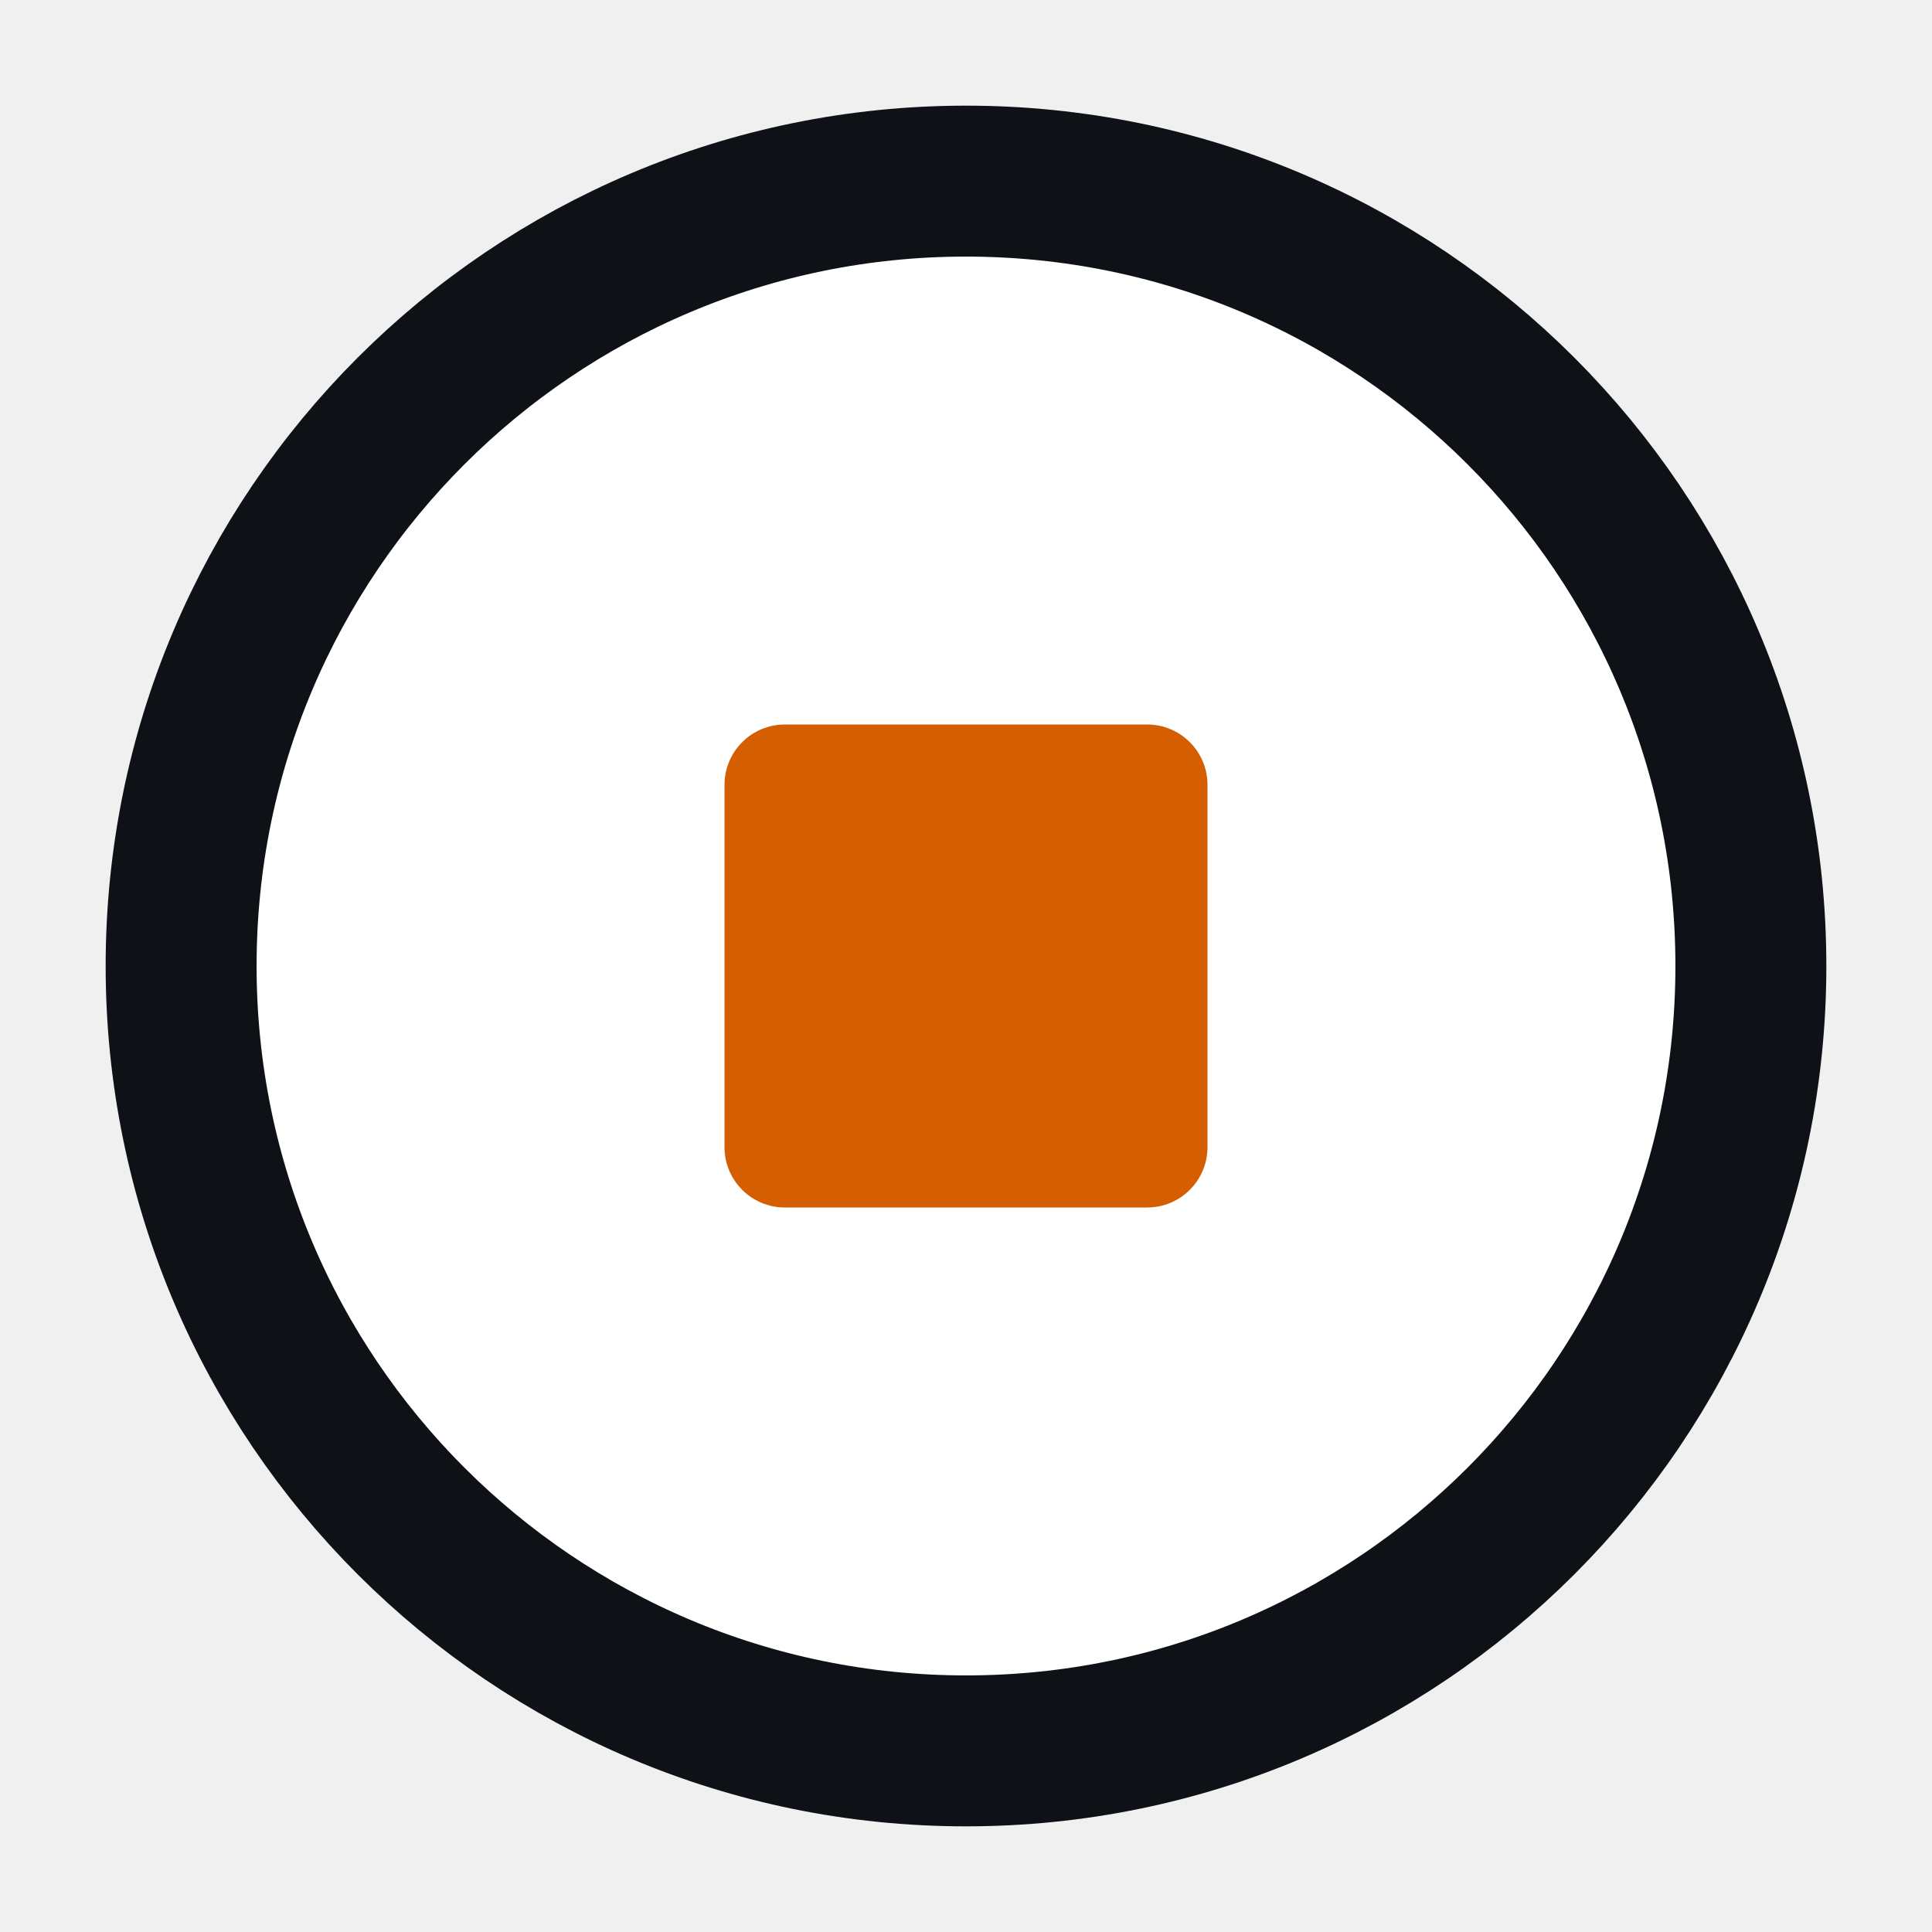
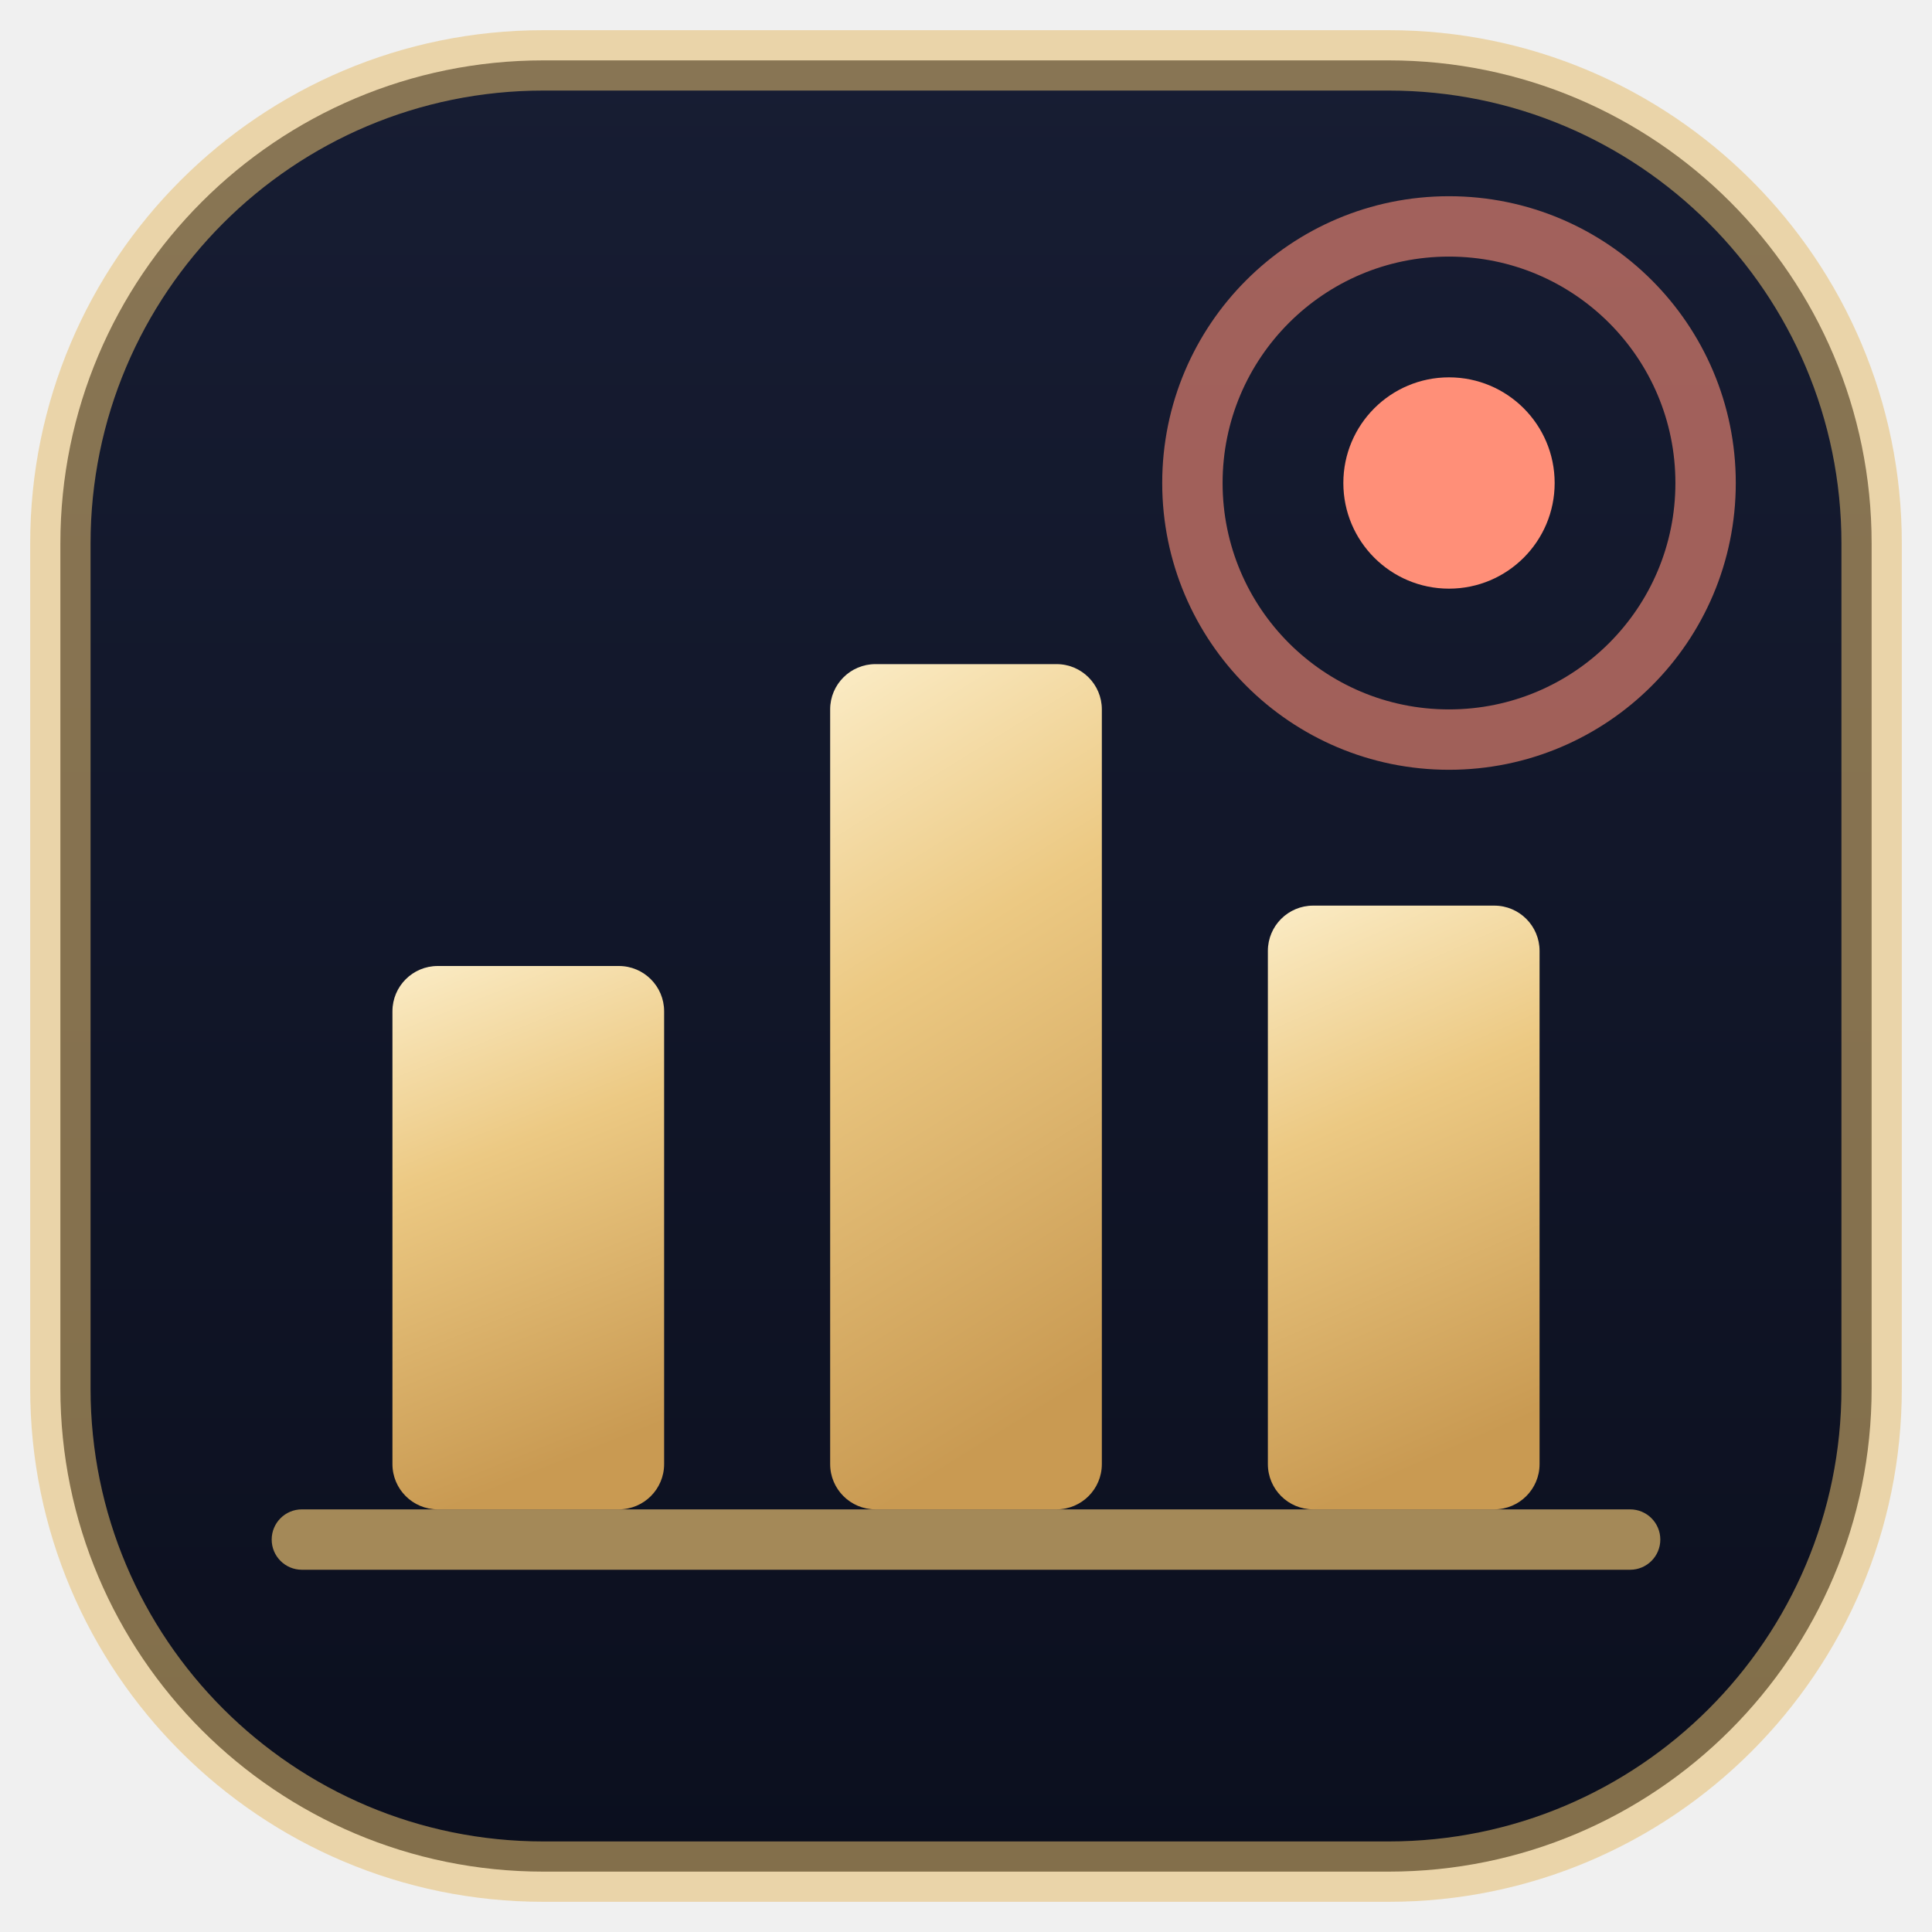
- <svg xmlns="http://www.w3.org/2000/svg" viewBox="0 0 32 32">
-   <circle cx="16" cy="16" r="13" fill="#fff" stroke="#0e1116" stroke-width="2.5" />
-   <rect x="12" y="12" width="8" height="8" rx="1" fill="#D55E00" />
+ <svg xmlns="http://www.w3.org/2000/svg" viewBox="0 0 64 64">
+   <defs>
+     <linearGradient id="gold" x1="0" y1="0" x2="0.2" y2="1">
+       <stop offset="0" stop-color="#fbecc6" />
+       <stop offset="0.4" stop-color="#ecc983" />
+       <stop offset="1" stop-color="#c99a52" />
+     </linearGradient>
+     <linearGradient id="ground" x1="0" y1="0" x2="0" y2="1">
+       <stop offset="0" stop-color="#171d33" />
+       <stop offset="1" stop-color="#0b0f1e" />
+     </linearGradient>
+   </defs>
+   <rect x="2" y="2" width="60" height="60" rx="16" fill="url(#ground)" stroke="#e5bd6f" stroke-opacity="0.55" stroke-width="2" />
+   <circle cx="48" cy="16" r="8.5" fill="none" stroke="#ff8f78" stroke-opacity="0.6" stroke-width="2" />
+   <circle cx="48" cy="16" r="3.5" fill="#ff8f78" />
+   <rect x="13" y="32" width="9" height="18" rx="1.5" fill="url(#gold)" />
+   <rect x="27.5" y="22" width="9" height="28" rx="1.5" fill="url(#gold)" />
+   <rect x="42" y="30" width="9" height="20" rx="1.5" fill="url(#gold)" />
+   <rect x="9" y="50" width="46" height="2" rx="1" fill="#e5bd6f" fill-opacity="0.7" />
</svg>
